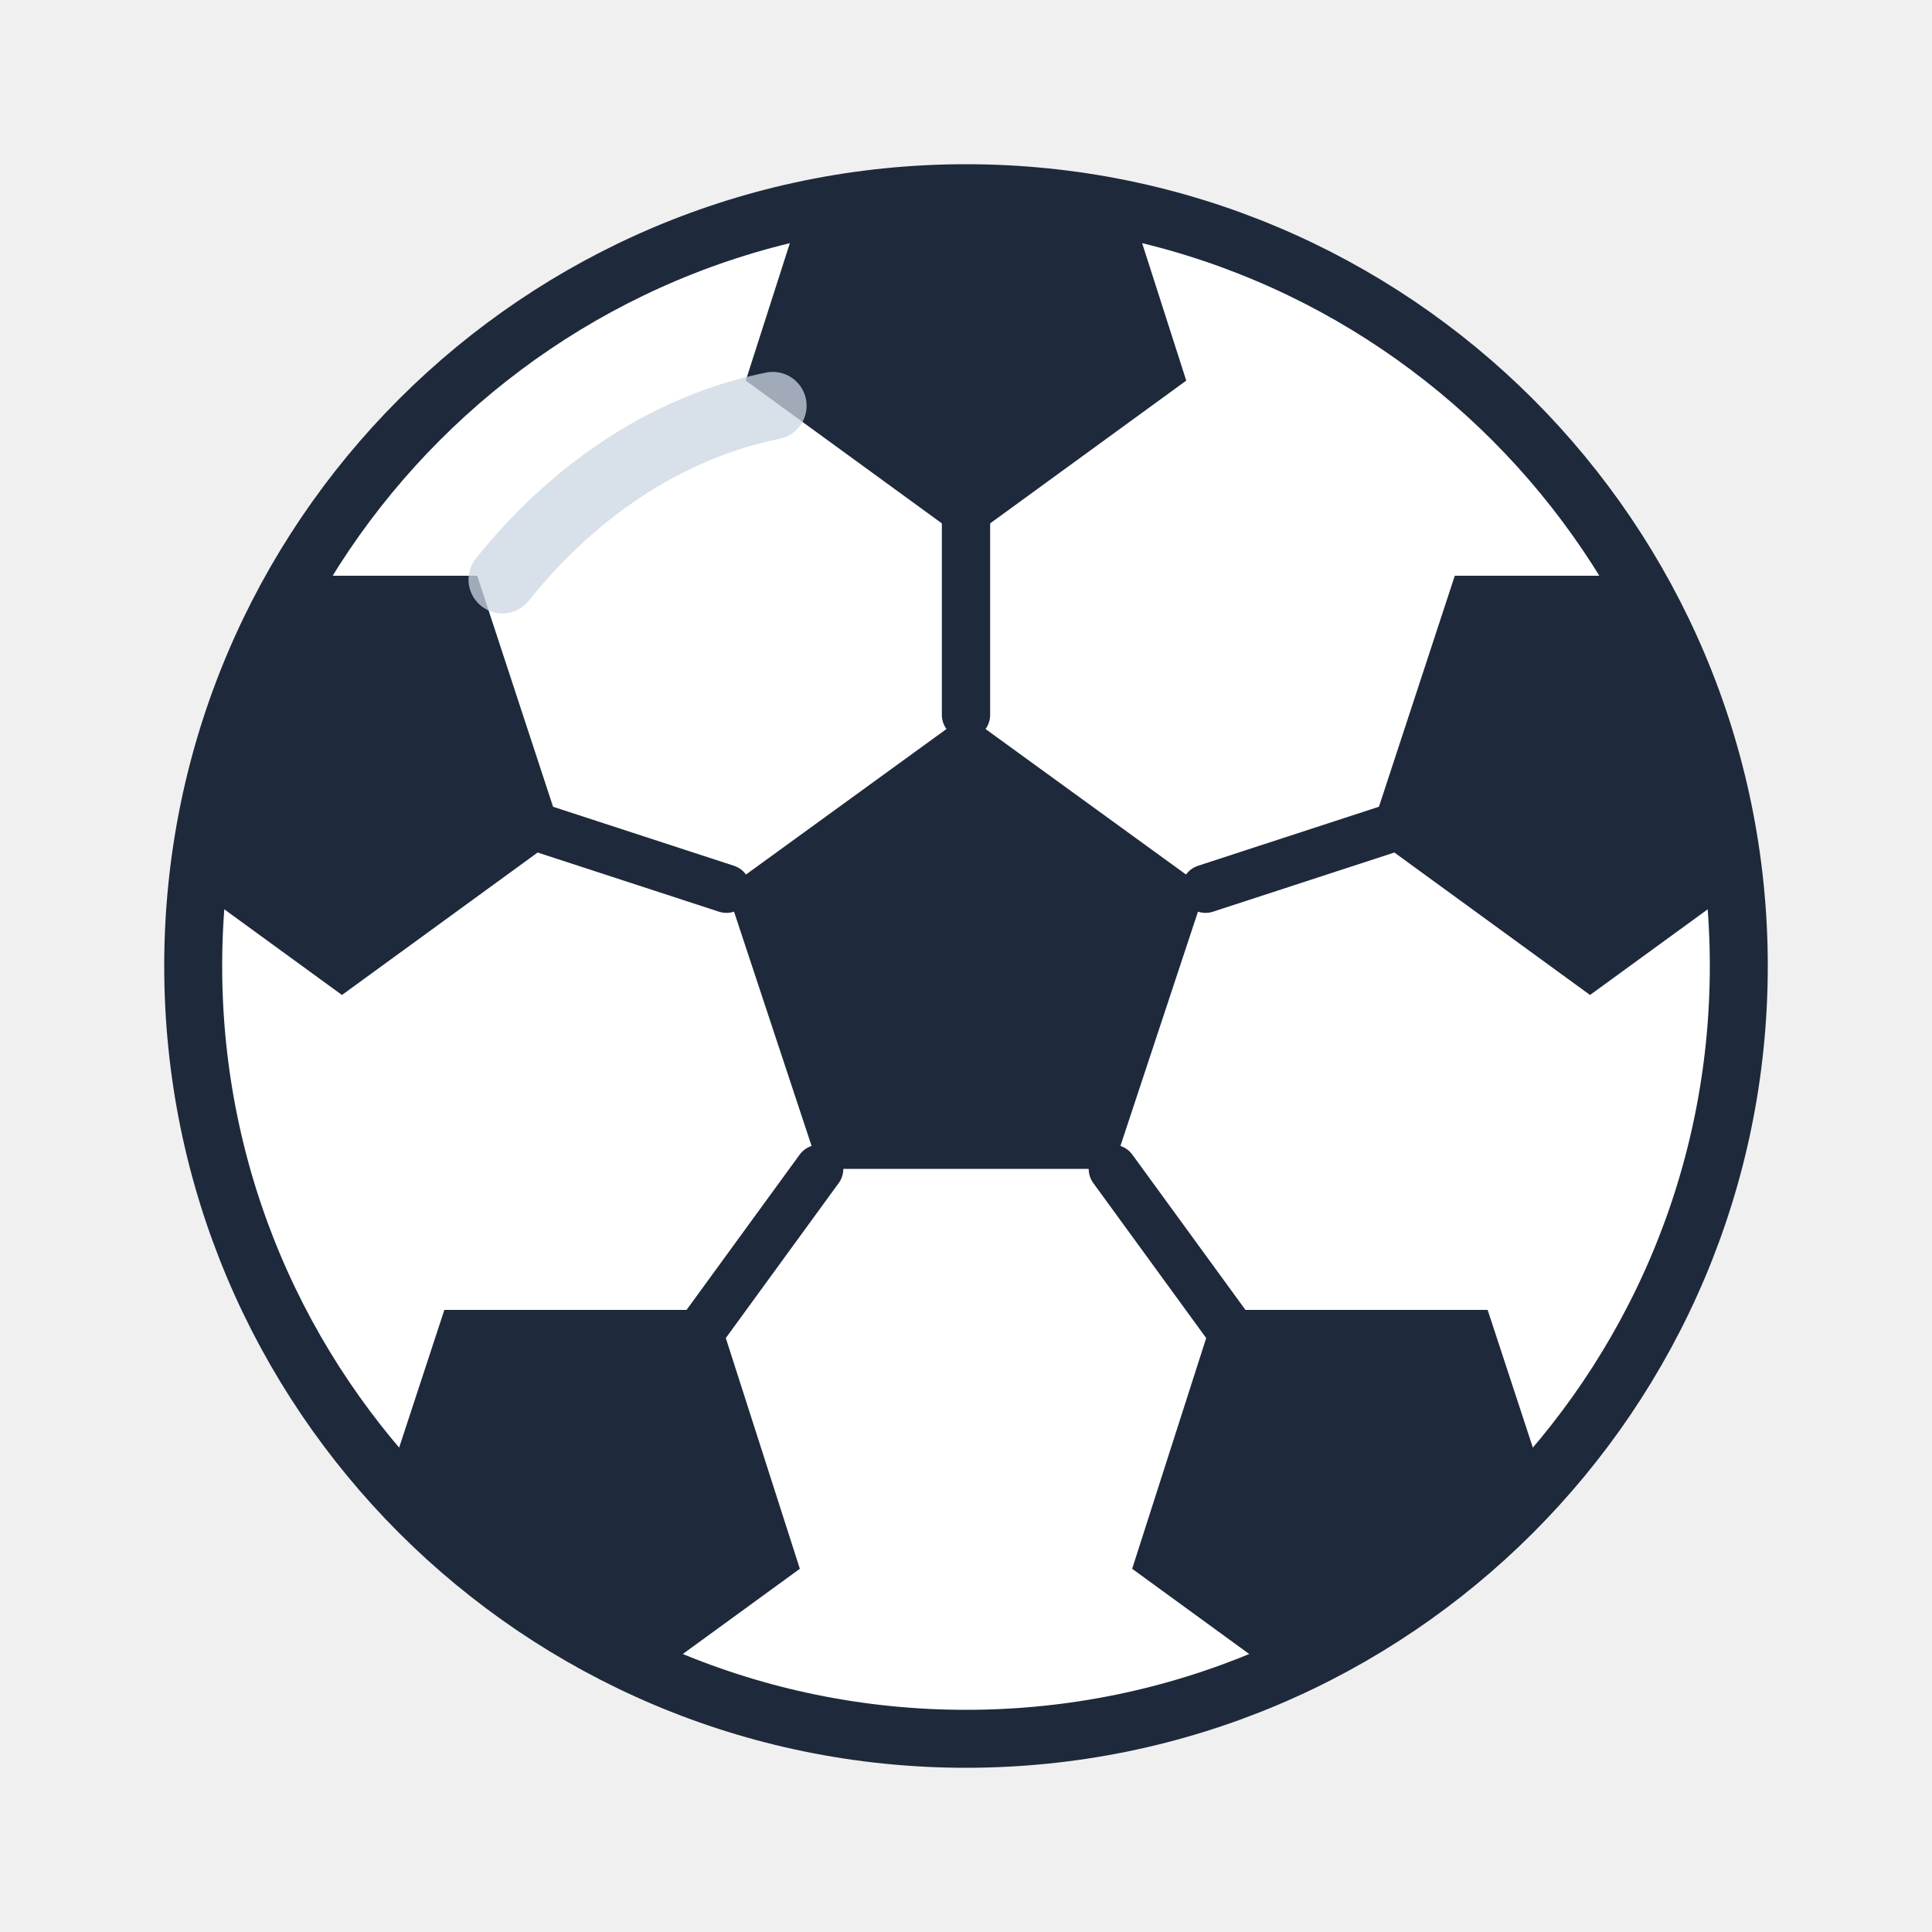
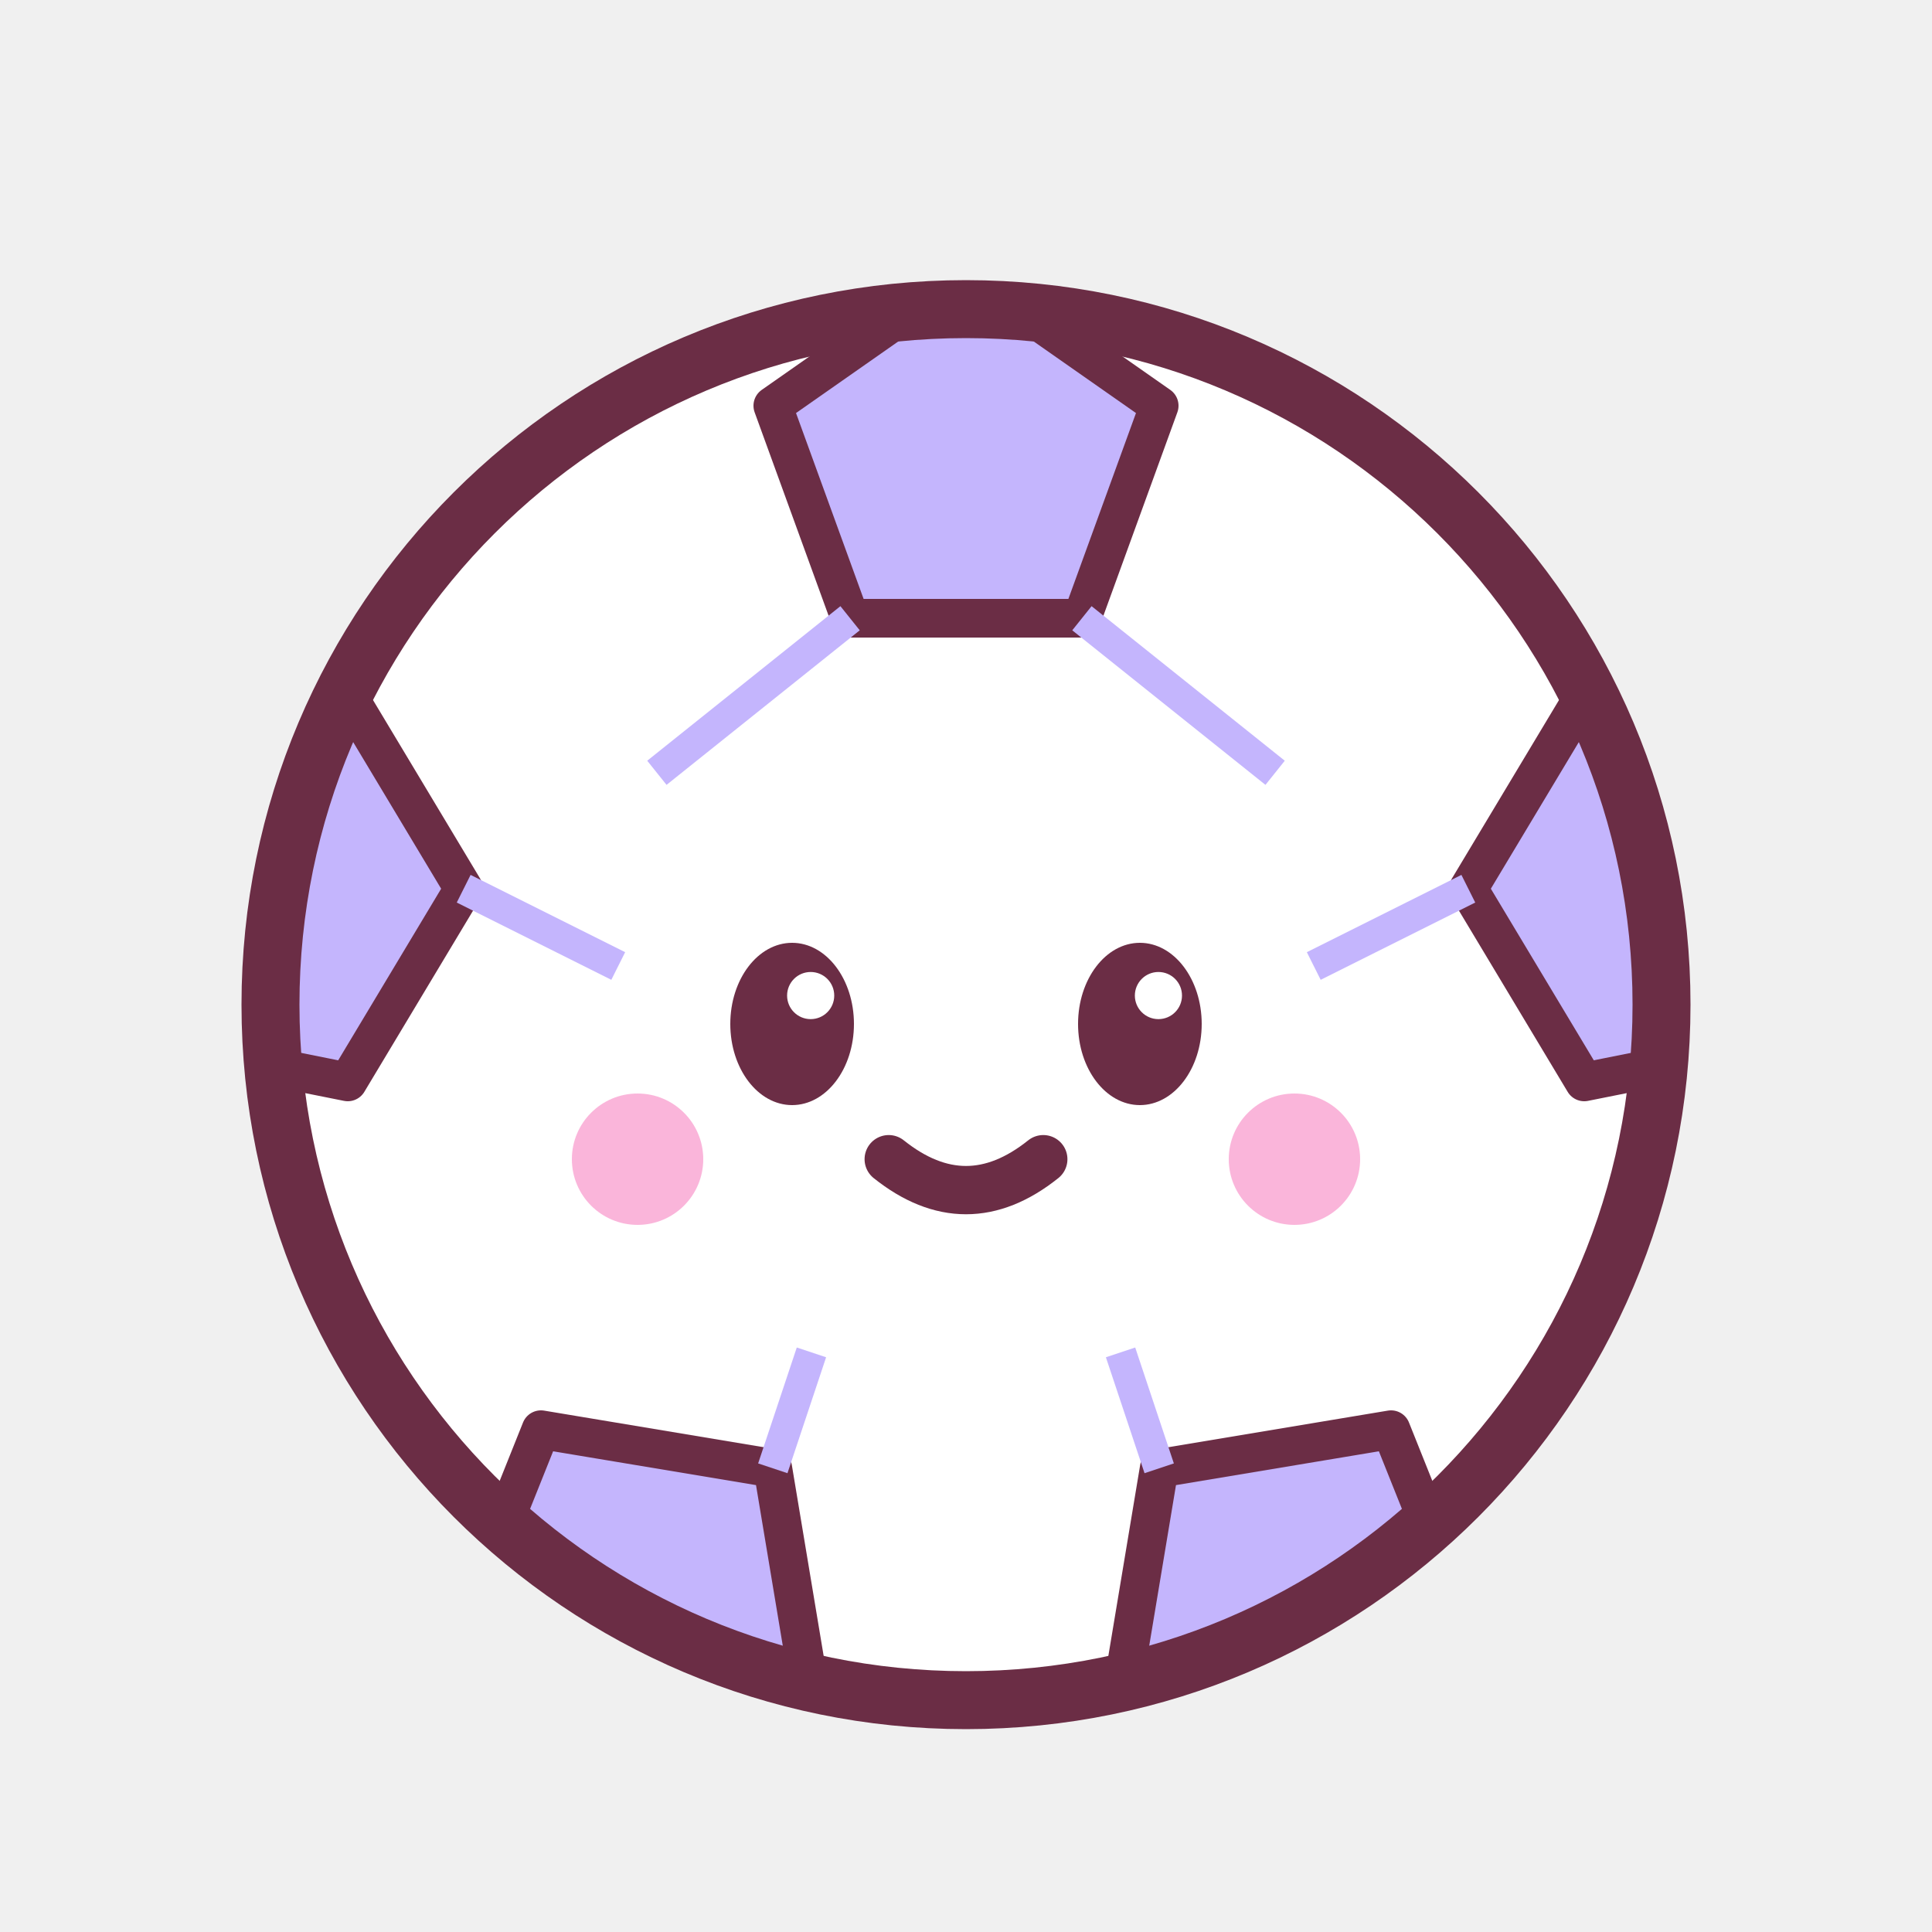
<svg xmlns="http://www.w3.org/2000/svg" viewBox="0 0 100 100">
  <defs>
-     <clipPath id="c">
-       <circle cx="50" cy="50" r="40" />
+     <clipPath id="ball">
+       <circle cx="50" cy="52" r="36" />
    </clipPath>
  </defs>
-   <circle cx="50" cy="50" r="40" fill="#ffffff" />
-   <g clip-path="url(#c)" fill="#1e293b">
-     <polygon points="50.0,28.0 38.6,19.7 42.9,6.3 57.1,6.3 61.4,19.7" />
-     <polygon points="70.9,43.2 75.3,29.8 89.4,29.8 93.7,43.2 82.3,51.5" />
-     <polygon points="62.9,67.8 77.0,67.8 81.4,81.2 70.0,89.5 58.6,81.2" />
-     <polygon points="37.1,67.8 41.4,81.2 30.0,89.5 18.6,81.2 23.0,67.8" />
-     <polygon points="29.1,43.2 17.7,51.5 6.3,43.2 10.6,29.8 24.7,29.8" />
+   <circle cx="50" cy="52" r="36" fill="#ffffff" />
+   <g clip-path="url(#ball)" fill="#c4b5fd" stroke="#6b2d45" stroke-width="2" stroke-linejoin="round" stroke-linecap="round">
+     <path d="M50 14 L60 21 L56 32 L44 32 L40 21 Z" />
+     <path d="M8 40 L18 36 L24 46 L18 56 L8 54 Z" />
+     <path d="M92 40 L82 36 L76 46 L82 56 L92 54 Z" />
+     <path d="M24 84 L28 74 L40 76 L42 88 L30 92 Z" />
+     <path d="M76 84 L72 74 L60 76 L58 88 L70 92 Z" />
  </g>
-   <polygon points="50.0,37.0 62.4,46.0 57.6,60.5 42.4,60.5 37.6,46.0" fill="#1e293b" />
-   <g stroke="#1e293b" stroke-width="2.5" stroke-linecap="round">
-     <path d="M50.0 37.0 L50.0 27.0" />
-     <path d="M62.4 46.0 L71.9 42.9" />
-     <path d="M57.6 60.5 L63.5 68.6" />
-     <path d="M42.4 60.5 L36.5 68.6" />
-     <path d="M37.6 46.0 L28.1 42.9" />
+   <g fill="none" stroke="#c4b5fd" stroke-width="1.6" clip-path="url(#ball)">
+     <path d="M44 32 L34 40 M56 32 L66 40 M24 46 L32 50 M76 46 L68 50 M40 76 L42 70 M60 76 L58 70" />
  </g>
-   <circle cx="50" cy="50" r="40" fill="none" stroke="#1e293b" stroke-width="3" />
-   <path d="M26 30 C30 25 35 22 40 21" fill="none" stroke="#cbd5e1" stroke-width="3.5" stroke-linecap="round" opacity="0.75" />
+   <circle cx="50" cy="52" r="36" fill="none" stroke="#6b2d45" stroke-width="3" stroke-linejoin="round" stroke-linecap="round" />
+   <path d="M24 40 C26 33 31 27 37 24" fill="none" stroke="#fff" stroke-width="3" stroke-linecap="round" opacity="0.85" />
+   <g fill="#6b2d45">
+     <ellipse cx="41" cy="53" rx="3.2" ry="4.2" />
+     <ellipse cx="59" cy="53" rx="3.2" ry="4.2" />
+   </g>
+   <g fill="#fff">
+     <circle cx="41.96" cy="51.53" r="1.22" />
+     <circle cx="59.96" cy="51.53" r="1.22" />
+   </g>
+   <path d="M46 60 Q50 63.2 54 60" fill="none" stroke="#6b2d45" stroke-width="2.5" stroke-linecap="round" />
+   <g fill="#f9a8d4" opacity="0.85">
+     <circle cx="33" cy="60" r="3.4" />
+     <circle cx="67" cy="60" r="3.4" />
+   </g>
</svg>
